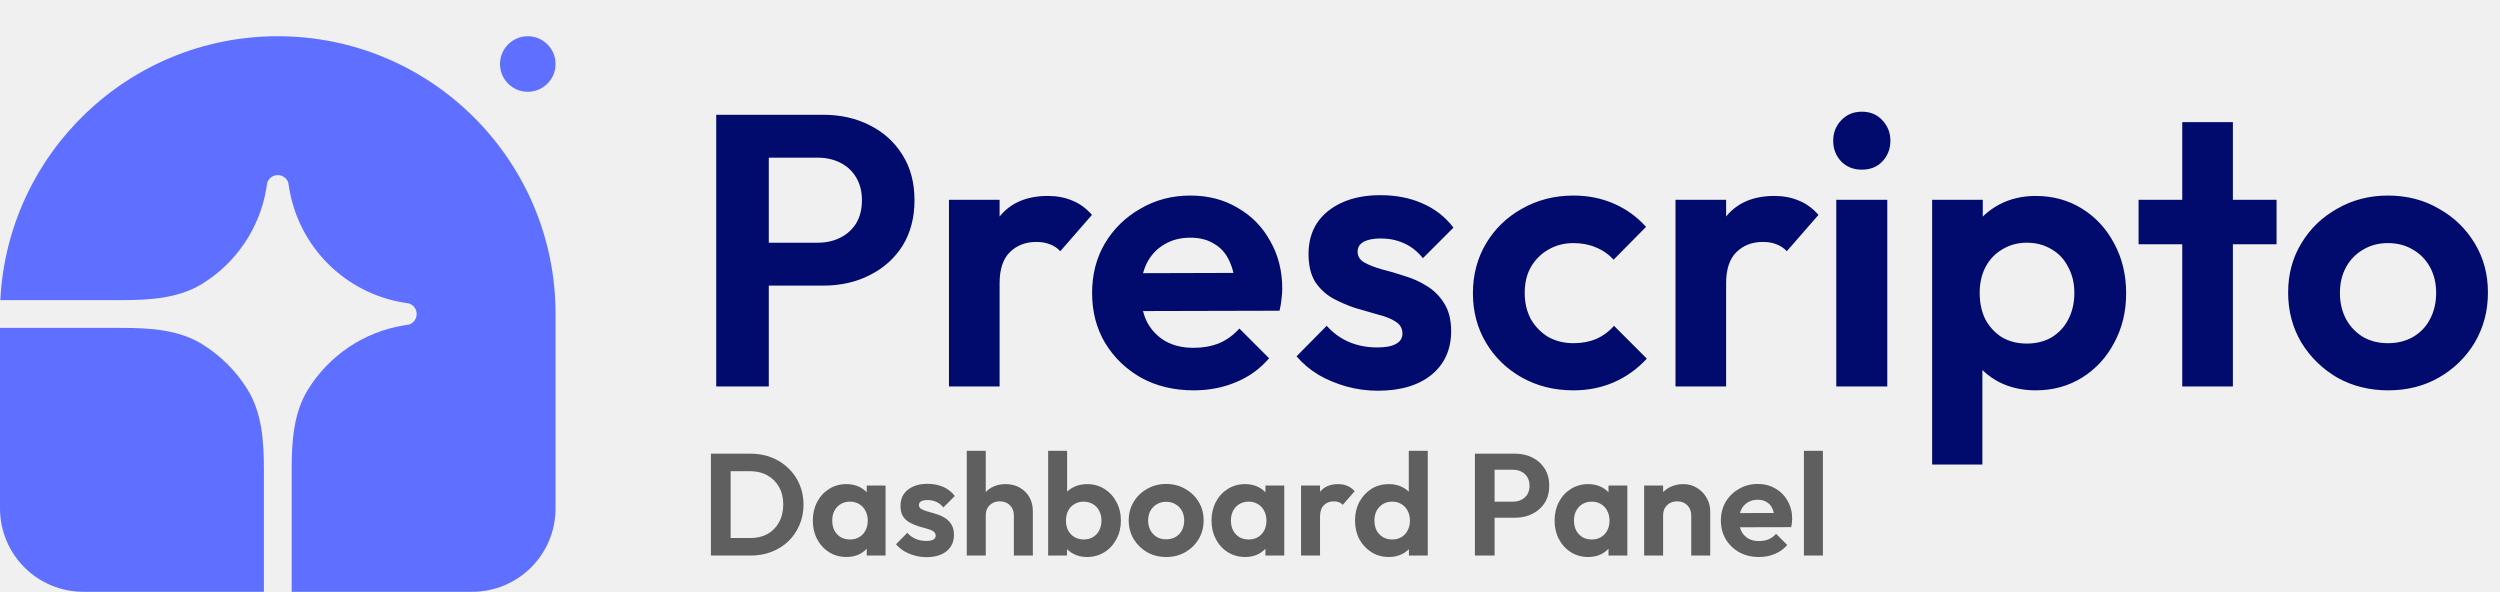
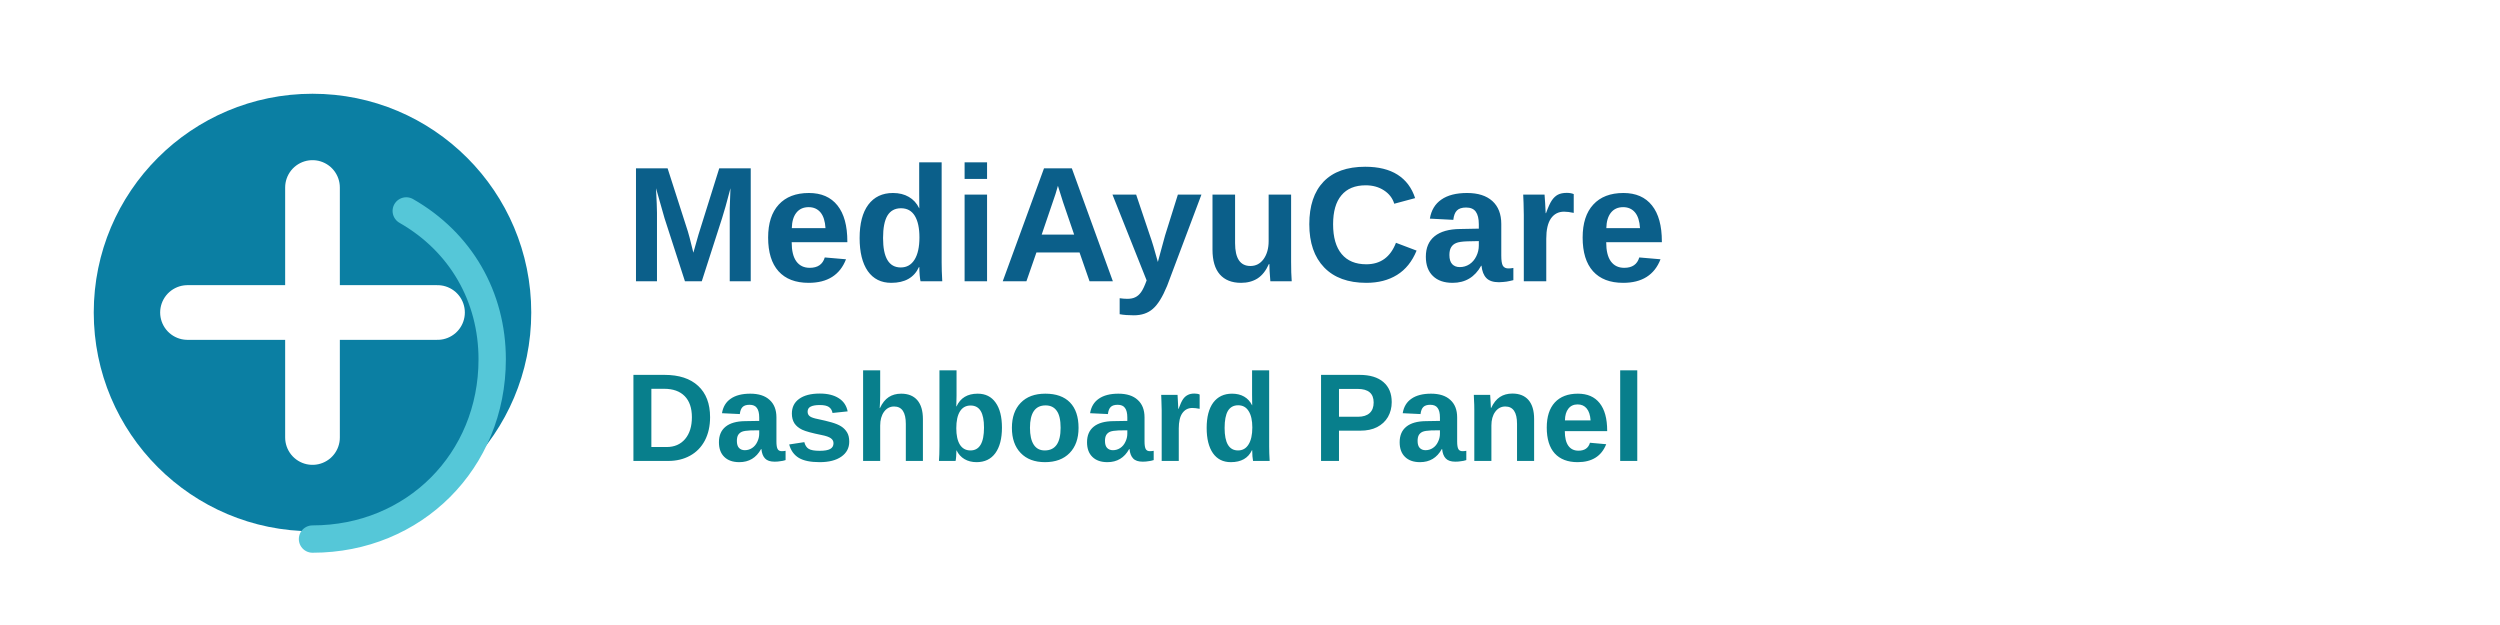
- <svg xmlns="http://www.w3.org/2000/svg" width="207" height="49" viewBox="0 0 207 49" fill="none">
-   <path d="M23 3C35.703 3 46 13.297 46 26V42.1C46 43.93 45.273 45.685 43.979 46.979C42.685 48.273 40.93 49 39.1 49H24.15V38.91C24.15 36.608 24.29 34.222 25.497 32.263C26.362 30.859 27.518 29.657 28.888 28.738C30.258 27.82 31.81 27.208 33.437 26.942L33.878 26.87C34.059 26.808 34.217 26.691 34.328 26.535C34.44 26.379 34.5 26.192 34.5 26C34.5 25.808 34.44 25.621 34.328 25.465C34.217 25.309 34.059 25.192 33.878 25.129L33.437 25.058C31.059 24.67 28.863 23.544 27.159 21.84C25.456 20.137 24.33 17.941 23.942 15.563L23.87 15.122C23.808 14.941 23.691 14.783 23.535 14.671C23.379 14.56 23.192 14.5 23 14.5C22.808 14.5 22.621 14.56 22.465 14.671C22.309 14.783 22.191 14.941 22.129 15.122L22.058 15.563C21.792 17.19 21.18 18.741 20.261 20.111C19.343 21.481 18.141 22.638 16.737 23.502C14.777 24.71 12.392 24.85 10.09 24.85H0.027C0.629 12.682 10.683 3 23 3Z" fill="#5F6FFF" />
-   <path d="M0 27.15H10.09C12.392 27.15 14.777 27.29 16.737 28.498C18.269 29.442 19.558 30.731 20.502 32.263C21.71 34.222 21.85 36.608 21.85 38.91V49H6.9C5.07 49 3.315 48.273 2.021 46.979C0.727 45.685 0 43.93 0 42.1L0 27.15ZM46 5.3C46 5.91 45.758 6.495 45.326 6.926C44.895 7.358 44.31 7.6 43.7 7.6C43.09 7.6 42.505 7.358 42.074 6.926C41.642 6.495 41.4 5.91 41.4 5.3C41.4 4.69 41.642 4.105 42.074 3.674C42.505 3.242 43.09 3 43.7 3C44.31 3 44.895 3.242 45.326 3.674C45.758 4.105 46 4.69 46 5.3Z" fill="#5F6FFF" />
-   <path d="M62.504 23.648V20.096H67.72C68.403 20.096 69.021 19.957 69.576 19.68C70.131 19.403 70.568 19.008 70.888 18.496C71.208 17.963 71.368 17.323 71.368 16.576C71.368 15.851 71.208 15.221 70.888 14.688C70.568 14.155 70.131 13.749 69.576 13.472C69.021 13.195 68.403 13.056 67.72 13.056H62.504V9.504H68.168C69.597 9.504 70.877 9.792 72.008 10.368C73.16 10.944 74.067 11.765 74.728 12.832C75.389 13.877 75.72 15.125 75.72 16.576C75.72 18.027 75.389 19.285 74.728 20.352C74.067 21.397 73.16 22.208 72.008 22.784C70.877 23.36 69.597 23.648 68.168 23.648H62.504ZM59.304 32V9.504H63.656V32H59.304ZM78.575 32V16.544H82.767V32H78.575ZM82.767 23.456L81.135 22.368C81.327 20.469 81.881 18.976 82.799 17.888C83.716 16.779 85.039 16.224 86.767 16.224C87.513 16.224 88.185 16.352 88.783 16.608C89.38 16.843 89.924 17.237 90.415 17.792L87.791 20.8C87.556 20.544 87.268 20.352 86.927 20.224C86.607 20.096 86.233 20.032 85.807 20.032C84.911 20.032 84.175 20.32 83.599 20.896C83.044 21.451 82.767 22.304 82.767 23.456ZM98.842 32.32C97.22 32.32 95.78 31.979 94.522 31.296C93.263 30.592 92.26 29.632 91.514 28.416C90.788 27.2 90.426 25.813 90.426 24.256C90.426 22.72 90.778 21.355 91.482 20.16C92.207 18.944 93.188 17.984 94.426 17.28C95.663 16.555 97.039 16.192 98.554 16.192C100.047 16.192 101.359 16.533 102.49 17.216C103.642 17.877 104.538 18.795 105.178 19.968C105.839 21.12 106.17 22.432 106.17 23.904C106.17 24.181 106.148 24.469 106.106 24.768C106.084 25.045 106.031 25.365 105.946 25.728L92.954 25.76V22.624L103.994 22.592L102.298 23.904C102.255 22.987 102.084 22.219 101.786 21.6C101.508 20.981 101.092 20.512 100.538 20.192C100.004 19.851 99.343 19.68 98.554 19.68C97.722 19.68 96.996 19.872 96.378 20.256C95.759 20.619 95.279 21.141 94.938 21.824C94.618 22.485 94.458 23.275 94.458 24.192C94.458 25.131 94.628 25.952 94.97 26.656C95.332 27.339 95.844 27.872 96.506 28.256C97.167 28.619 97.935 28.8 98.81 28.8C99.599 28.8 100.314 28.672 100.954 28.416C101.594 28.139 102.148 27.733 102.618 27.2L105.082 29.664C104.335 30.539 103.418 31.2 102.33 31.648C101.263 32.096 100.1 32.32 98.842 32.32ZM114.074 32.352C113.2 32.352 112.336 32.235 111.482 32C110.65 31.765 109.882 31.445 109.178 31.04C108.474 30.613 107.866 30.101 107.354 29.504L109.85 26.976C110.384 27.573 111.002 28.021 111.706 28.32C112.41 28.619 113.189 28.768 114.042 28.768C114.725 28.768 115.237 28.672 115.578 28.48C115.941 28.288 116.122 28 116.122 27.616C116.122 27.189 115.93 26.859 115.546 26.624C115.184 26.389 114.704 26.197 114.106 26.048C113.509 25.877 112.88 25.696 112.218 25.504C111.578 25.291 110.96 25.024 110.362 24.704C109.765 24.363 109.274 23.904 108.89 23.328C108.528 22.731 108.346 21.963 108.346 21.024C108.346 20.043 108.581 19.189 109.05 18.464C109.541 17.739 110.234 17.173 111.13 16.768C112.026 16.363 113.082 16.16 114.298 16.16C115.578 16.16 116.73 16.384 117.754 16.832C118.8 17.28 119.664 17.952 120.346 18.848L117.818 21.376C117.349 20.8 116.816 20.384 116.218 20.128C115.642 19.872 115.013 19.744 114.33 19.744C113.712 19.744 113.232 19.84 112.89 20.032C112.57 20.224 112.41 20.491 112.41 20.832C112.41 21.216 112.592 21.515 112.954 21.728C113.338 21.941 113.829 22.133 114.426 22.304C115.024 22.453 115.642 22.635 116.282 22.848C116.944 23.04 117.562 23.317 118.138 23.68C118.736 24.043 119.216 24.523 119.578 25.12C119.962 25.717 120.154 26.485 120.154 27.424C120.154 28.939 119.61 30.144 118.522 31.04C117.434 31.915 115.952 32.352 114.074 32.352ZM130.277 32.32C128.698 32.32 127.28 31.968 126.021 31.264C124.762 30.56 123.77 29.6 123.045 28.384C122.32 27.168 121.957 25.803 121.957 24.288C121.957 22.752 122.32 21.376 123.045 20.16C123.77 18.944 124.762 17.984 126.021 17.28C127.301 16.555 128.72 16.192 130.277 16.192C131.493 16.192 132.613 16.416 133.637 16.864C134.661 17.312 135.546 17.952 136.293 18.784L133.605 21.504C133.2 21.056 132.709 20.715 132.133 20.48C131.578 20.245 130.96 20.128 130.277 20.128C129.509 20.128 128.816 20.309 128.197 20.672C127.6 21.013 127.12 21.493 126.757 22.112C126.416 22.709 126.245 23.424 126.245 24.256C126.245 25.067 126.416 25.792 126.757 26.432C127.12 27.051 127.6 27.541 128.197 27.904C128.816 28.245 129.509 28.416 130.277 28.416C130.981 28.416 131.61 28.299 132.165 28.064C132.741 27.808 133.232 27.445 133.637 26.976L136.357 29.696C135.568 30.549 134.661 31.2 133.637 31.648C132.613 32.096 131.493 32.32 130.277 32.32ZM138.731 32V16.544H142.923V32H138.731ZM142.923 23.456L141.291 22.368C141.483 20.469 142.038 18.976 142.955 17.888C143.872 16.779 145.195 16.224 146.923 16.224C147.67 16.224 148.342 16.352 148.939 16.608C149.536 16.843 150.08 17.237 150.571 17.792L147.947 20.8C147.712 20.544 147.424 20.352 147.083 20.224C146.763 20.096 146.39 20.032 145.963 20.032C145.067 20.032 144.331 20.32 143.755 20.896C143.2 21.451 142.923 22.304 142.923 23.456ZM152.044 32V16.544H156.268V32H152.044ZM154.156 14.048C153.473 14.048 152.908 13.824 152.46 13.376C152.012 12.907 151.788 12.331 151.788 11.648C151.788 10.987 152.012 10.421 152.46 9.952C152.908 9.483 153.473 9.248 154.156 9.248C154.86 9.248 155.425 9.483 155.852 9.952C156.3 10.421 156.524 10.987 156.524 11.648C156.524 12.331 156.3 12.907 155.852 13.376C155.425 13.824 154.86 14.048 154.156 14.048ZM168.557 32.32C167.448 32.32 166.445 32.096 165.549 31.648C164.653 31.179 163.938 30.549 163.405 29.76C162.872 28.971 162.584 28.064 162.541 27.04V21.568C162.584 20.544 162.872 19.637 163.405 18.848C163.96 18.037 164.674 17.397 165.549 16.928C166.445 16.459 167.448 16.224 168.557 16.224C169.986 16.224 171.266 16.576 172.397 17.28C173.528 17.984 174.413 18.944 175.053 20.16C175.714 21.376 176.045 22.752 176.045 24.288C176.045 25.803 175.714 27.168 175.053 28.384C174.413 29.6 173.528 30.56 172.397 31.264C171.266 31.968 169.986 32.32 168.557 32.32ZM167.821 28.448C168.589 28.448 169.272 28.277 169.869 27.936C170.466 27.573 170.925 27.083 171.245 26.464C171.586 25.824 171.757 25.088 171.757 24.256C171.757 23.445 171.586 22.731 171.245 22.112C170.925 21.472 170.466 20.981 169.869 20.64C169.272 20.277 168.589 20.096 167.821 20.096C167.074 20.096 166.402 20.277 165.805 20.64C165.208 20.981 164.738 21.472 164.397 22.112C164.077 22.731 163.917 23.445 163.917 24.256C163.917 25.088 164.077 25.824 164.397 26.464C164.738 27.083 165.197 27.573 165.773 27.936C166.37 28.277 167.053 28.448 167.821 28.448ZM159.981 38.464V16.544H164.173V20.608L163.469 24.352L164.141 28.096V38.464H159.981ZM180.691 32V10.112H184.883V32H180.691ZM177.075 20.224V16.544H188.499V20.224H177.075ZM197.745 32.32C196.188 32.32 194.78 31.968 193.521 31.264C192.284 30.539 191.292 29.568 190.545 28.352C189.82 27.115 189.457 25.739 189.457 24.224C189.457 22.709 189.82 21.355 190.545 20.16C191.27 18.944 192.262 17.984 193.521 17.28C194.78 16.555 196.177 16.192 197.713 16.192C199.292 16.192 200.7 16.555 201.937 17.28C203.196 17.984 204.188 18.944 204.913 20.16C205.638 21.355 206.001 22.709 206.001 24.224C206.001 25.739 205.638 27.115 204.913 28.352C204.188 29.568 203.196 30.539 201.937 31.264C200.7 31.968 199.302 32.32 197.745 32.32ZM197.713 28.416C198.502 28.416 199.196 28.245 199.793 27.904C200.412 27.541 200.881 27.051 201.201 26.432C201.542 25.792 201.713 25.067 201.713 24.256C201.713 23.445 201.542 22.731 201.201 22.112C200.86 21.493 200.39 21.013 199.793 20.672C199.196 20.309 198.502 20.128 197.713 20.128C196.945 20.128 196.262 20.309 195.665 20.672C195.068 21.013 194.598 21.493 194.257 22.112C193.916 22.731 193.745 23.445 193.745 24.256C193.745 25.067 193.916 25.792 194.257 26.432C194.598 27.051 195.068 27.541 195.665 27.904C196.262 28.245 196.945 28.416 197.713 28.416Z" fill="#000B6D" />
-   <path d="M59.98 46V44.548H62.128C62.672 44.548 63.148 44.436 63.556 44.212C63.964 43.98 64.28 43.656 64.504 43.24C64.736 42.824 64.852 42.332 64.852 41.764C64.852 41.212 64.736 40.732 64.504 40.324C64.272 39.908 63.952 39.588 63.544 39.364C63.136 39.132 62.664 39.016 62.128 39.016H59.944V37.564H62.152C62.776 37.564 63.352 37.668 63.88 37.876C64.416 38.084 64.88 38.38 65.272 38.764C65.672 39.14 65.98 39.584 66.196 40.096C66.42 40.608 66.532 41.168 66.532 41.776C66.532 42.384 66.42 42.948 66.196 43.468C65.98 43.98 65.676 44.428 65.284 44.812C64.892 45.188 64.428 45.48 63.892 45.688C63.364 45.896 62.792 46 62.176 46H59.98ZM58.864 46V37.564H60.496V46H58.864ZM70.085 46.12C69.557 46.12 69.081 45.988 68.657 45.724C68.233 45.46 67.901 45.1 67.661 44.644C67.421 44.188 67.301 43.676 67.301 43.108C67.301 42.532 67.421 42.016 67.661 41.56C67.901 41.104 68.233 40.744 68.657 40.48C69.081 40.216 69.557 40.084 70.085 40.084C70.501 40.084 70.873 40.168 71.201 40.336C71.529 40.504 71.789 40.74 71.981 41.044C72.181 41.34 72.289 41.676 72.305 42.052V44.14C72.289 44.524 72.181 44.864 71.981 45.16C71.789 45.456 71.529 45.692 71.201 45.868C70.873 46.036 70.501 46.12 70.085 46.12ZM70.373 44.668C70.813 44.668 71.169 44.524 71.441 44.236C71.713 43.94 71.849 43.56 71.849 43.096C71.849 42.792 71.785 42.524 71.657 42.292C71.537 42.052 71.365 41.868 71.141 41.74C70.925 41.604 70.669 41.536 70.373 41.536C70.085 41.536 69.829 41.604 69.605 41.74C69.389 41.868 69.217 42.052 69.089 42.292C68.969 42.524 68.909 42.792 68.909 43.096C68.909 43.408 68.969 43.684 69.089 43.924C69.217 44.156 69.389 44.34 69.605 44.476C69.829 44.604 70.085 44.668 70.373 44.668ZM71.765 46V44.44L72.017 43.024L71.765 41.632V40.204H73.325V46H71.765ZM76.707 46.132C76.379 46.132 76.055 46.088 75.736 46C75.424 45.912 75.135 45.792 74.871 45.64C74.608 45.48 74.379 45.288 74.188 45.064L75.124 44.116C75.323 44.34 75.555 44.508 75.82 44.62C76.084 44.732 76.376 44.788 76.695 44.788C76.951 44.788 77.144 44.752 77.272 44.68C77.407 44.608 77.475 44.5 77.475 44.356C77.475 44.196 77.403 44.072 77.26 43.984C77.124 43.896 76.944 43.824 76.719 43.768C76.496 43.704 76.26 43.636 76.011 43.564C75.772 43.484 75.54 43.384 75.316 43.264C75.091 43.136 74.907 42.964 74.763 42.748C74.627 42.524 74.559 42.236 74.559 41.884C74.559 41.516 74.647 41.196 74.823 40.924C75.007 40.652 75.267 40.44 75.603 40.288C75.939 40.136 76.335 40.06 76.791 40.06C77.272 40.06 77.704 40.144 78.088 40.312C78.48 40.48 78.803 40.732 79.059 41.068L78.112 42.016C77.936 41.8 77.736 41.644 77.511 41.548C77.296 41.452 77.059 41.404 76.803 41.404C76.572 41.404 76.391 41.44 76.263 41.512C76.144 41.584 76.084 41.684 76.084 41.812C76.084 41.956 76.151 42.068 76.287 42.148C76.431 42.228 76.615 42.3 76.84 42.364C77.064 42.42 77.296 42.488 77.535 42.568C77.784 42.64 78.016 42.744 78.231 42.88C78.456 43.016 78.635 43.196 78.772 43.42C78.915 43.644 78.987 43.932 78.987 44.284C78.987 44.852 78.784 45.304 78.376 45.64C77.968 45.968 77.412 46.132 76.707 46.132ZM83.948 46V42.676C83.948 42.332 83.84 42.052 83.624 41.836C83.408 41.62 83.128 41.512 82.784 41.512C82.56 41.512 82.36 41.56 82.184 41.656C82.008 41.752 81.868 41.888 81.764 42.064C81.668 42.24 81.62 42.444 81.62 42.676L81.008 42.364C81.008 41.908 81.104 41.512 81.296 41.176C81.488 40.832 81.752 40.564 82.088 40.372C82.432 40.18 82.824 40.084 83.264 40.084C83.704 40.084 84.092 40.18 84.428 40.372C84.772 40.564 85.04 40.828 85.232 41.164C85.424 41.5 85.52 41.888 85.52 42.328V46H83.948ZM80.048 46V37.324H81.62V46H80.048ZM90.002 46.12C89.586 46.12 89.21 46.032 88.874 45.856C88.538 45.68 88.27 45.44 88.07 45.136C87.87 44.832 87.762 44.492 87.746 44.116V42.052C87.762 41.676 87.87 41.34 88.07 41.044C88.278 40.74 88.55 40.504 88.886 40.336C89.222 40.168 89.594 40.084 90.002 40.084C90.538 40.084 91.018 40.216 91.442 40.48C91.866 40.744 92.198 41.104 92.438 41.56C92.686 42.016 92.81 42.532 92.81 43.108C92.81 43.676 92.686 44.188 92.438 44.644C92.198 45.1 91.866 45.46 91.442 45.724C91.018 45.988 90.538 46.12 90.002 46.12ZM89.738 44.668C90.026 44.668 90.278 44.604 90.494 44.476C90.718 44.34 90.89 44.156 91.01 43.924C91.138 43.684 91.202 43.408 91.202 43.096C91.202 42.792 91.138 42.524 91.01 42.292C90.89 42.052 90.718 41.868 90.494 41.74C90.27 41.604 90.014 41.536 89.726 41.536C89.438 41.536 89.182 41.604 88.958 41.74C88.742 41.868 88.57 42.052 88.442 42.292C88.322 42.524 88.262 42.792 88.262 43.096C88.262 43.408 88.322 43.684 88.442 43.924C88.57 44.156 88.746 44.34 88.97 44.476C89.194 44.604 89.45 44.668 89.738 44.668ZM86.786 46V37.324H88.358V41.632L88.094 43.024L88.346 44.44V46H86.786ZM96.564 46.12C95.981 46.12 95.453 45.988 94.981 45.724C94.516 45.452 94.144 45.088 93.865 44.632C93.593 44.168 93.457 43.652 93.457 43.084C93.457 42.516 93.593 42.008 93.865 41.56C94.136 41.104 94.508 40.744 94.981 40.48C95.453 40.208 95.977 40.072 96.552 40.072C97.144 40.072 97.672 40.208 98.136 40.48C98.609 40.744 98.981 41.104 99.252 41.56C99.525 42.008 99.66 42.516 99.66 43.084C99.66 43.652 99.525 44.168 99.252 44.632C98.981 45.088 98.609 45.452 98.136 45.724C97.672 45.988 97.148 46.12 96.564 46.12ZM96.552 44.656C96.849 44.656 97.109 44.592 97.332 44.464C97.564 44.328 97.74 44.144 97.861 43.912C97.989 43.672 98.052 43.4 98.052 43.096C98.052 42.792 97.989 42.524 97.861 42.292C97.733 42.06 97.556 41.88 97.332 41.752C97.109 41.616 96.849 41.548 96.552 41.548C96.264 41.548 96.008 41.616 95.784 41.752C95.561 41.88 95.385 42.06 95.257 42.292C95.129 42.524 95.064 42.792 95.064 43.096C95.064 43.4 95.129 43.672 95.257 43.912C95.385 44.144 95.561 44.328 95.784 44.464C96.008 44.592 96.264 44.656 96.552 44.656ZM103.097 46.12C102.569 46.12 102.093 45.988 101.669 45.724C101.245 45.46 100.913 45.1 100.673 44.644C100.433 44.188 100.313 43.676 100.313 43.108C100.313 42.532 100.433 42.016 100.673 41.56C100.913 41.104 101.245 40.744 101.669 40.48C102.093 40.216 102.569 40.084 103.097 40.084C103.513 40.084 103.885 40.168 104.213 40.336C104.541 40.504 104.801 40.74 104.993 41.044C105.193 41.34 105.301 41.676 105.317 42.052V44.14C105.301 44.524 105.193 44.864 104.993 45.16C104.801 45.456 104.541 45.692 104.213 45.868C103.885 46.036 103.513 46.12 103.097 46.12ZM103.385 44.668C103.825 44.668 104.181 44.524 104.453 44.236C104.725 43.94 104.861 43.56 104.861 43.096C104.861 42.792 104.797 42.524 104.669 42.292C104.549 42.052 104.377 41.868 104.153 41.74C103.937 41.604 103.681 41.536 103.385 41.536C103.097 41.536 102.841 41.604 102.617 41.74C102.401 41.868 102.229 42.052 102.101 42.292C101.981 42.524 101.921 42.792 101.921 43.096C101.921 43.408 101.981 43.684 102.101 43.924C102.229 44.156 102.401 44.34 102.617 44.476C102.841 44.604 103.097 44.668 103.385 44.668ZM104.777 46V44.44L105.029 43.024L104.777 41.632V40.204H106.337V46H104.777ZM107.727 46V40.204H109.299V46H107.727ZM109.299 42.796L108.687 42.388C108.759 41.676 108.967 41.116 109.311 40.708C109.655 40.292 110.151 40.084 110.799 40.084C111.079 40.084 111.331 40.132 111.555 40.228C111.779 40.316 111.983 40.464 112.167 40.672L111.183 41.8C111.095 41.704 110.987 41.632 110.859 41.584C110.739 41.536 110.599 41.512 110.439 41.512C110.103 41.512 109.827 41.62 109.611 41.836C109.403 42.044 109.299 42.364 109.299 42.796ZM115.003 46.12C114.467 46.12 113.987 45.988 113.563 45.724C113.139 45.46 112.803 45.1 112.555 44.644C112.315 44.188 112.195 43.676 112.195 43.108C112.195 42.532 112.315 42.016 112.555 41.56C112.803 41.104 113.135 40.744 113.551 40.48C113.975 40.216 114.459 40.084 115.003 40.084C115.419 40.084 115.791 40.168 116.119 40.336C116.455 40.504 116.723 40.74 116.923 41.044C117.131 41.34 117.243 41.676 117.259 42.052V44.116C117.243 44.492 117.135 44.832 116.935 45.136C116.735 45.44 116.467 45.68 116.131 45.856C115.795 46.032 115.419 46.12 115.003 46.12ZM115.267 44.668C115.563 44.668 115.819 44.604 116.035 44.476C116.259 44.34 116.431 44.156 116.551 43.924C116.679 43.684 116.743 43.408 116.743 43.096C116.743 42.792 116.679 42.524 116.551 42.292C116.431 42.052 116.259 41.868 116.035 41.74C115.819 41.604 115.567 41.536 115.279 41.536C114.983 41.536 114.723 41.604 114.499 41.74C114.283 41.876 114.111 42.06 113.983 42.292C113.863 42.524 113.803 42.792 113.803 43.096C113.803 43.408 113.863 43.684 113.983 43.924C114.111 44.156 114.287 44.34 114.511 44.476C114.735 44.604 114.987 44.668 115.267 44.668ZM118.219 46H116.659V44.44L116.911 43.024L116.647 41.632V37.324H118.219V46ZM123.322 42.868V41.536H125.278C125.534 41.536 125.766 41.484 125.974 41.38C126.182 41.276 126.346 41.128 126.466 40.936C126.586 40.736 126.646 40.496 126.646 40.216C126.646 39.944 126.586 39.708 126.466 39.508C126.346 39.308 126.182 39.156 125.974 39.052C125.766 38.948 125.534 38.896 125.278 38.896H123.322V37.564H125.446C125.982 37.564 126.462 37.672 126.886 37.888C127.318 38.104 127.658 38.412 127.906 38.812C128.154 39.204 128.278 39.672 128.278 40.216C128.278 40.76 128.154 41.232 127.906 41.632C127.658 42.024 127.318 42.328 126.886 42.544C126.462 42.76 125.982 42.868 125.446 42.868H123.322ZM122.122 46V37.564H123.754V46H122.122ZM131.503 46.12C130.975 46.12 130.499 45.988 130.075 45.724C129.651 45.46 129.319 45.1 129.079 44.644C128.839 44.188 128.719 43.676 128.719 43.108C128.719 42.532 128.839 42.016 129.079 41.56C129.319 41.104 129.651 40.744 130.075 40.48C130.499 40.216 130.975 40.084 131.503 40.084C131.919 40.084 132.291 40.168 132.619 40.336C132.947 40.504 133.207 40.74 133.399 41.044C133.599 41.34 133.707 41.676 133.723 42.052V44.14C133.707 44.524 133.599 44.864 133.399 45.16C133.207 45.456 132.947 45.692 132.619 45.868C132.291 46.036 131.919 46.12 131.503 46.12ZM131.791 44.668C132.231 44.668 132.587 44.524 132.859 44.236C133.131 43.94 133.267 43.56 133.267 43.096C133.267 42.792 133.203 42.524 133.075 42.292C132.955 42.052 132.783 41.868 132.559 41.74C132.343 41.604 132.087 41.536 131.791 41.536C131.503 41.536 131.247 41.604 131.023 41.74C130.807 41.868 130.635 42.052 130.507 42.292C130.387 42.524 130.327 42.792 130.327 43.096C130.327 43.408 130.387 43.684 130.507 43.924C130.635 44.156 130.807 44.34 131.023 44.476C131.247 44.604 131.503 44.668 131.791 44.668ZM133.183 46V44.44L133.435 43.024L133.183 41.632V40.204H134.743V46H133.183ZM140.034 46V42.676C140.034 42.332 139.926 42.052 139.71 41.836C139.494 41.62 139.214 41.512 138.87 41.512C138.646 41.512 138.446 41.56 138.27 41.656C138.094 41.752 137.954 41.888 137.85 42.064C137.754 42.24 137.706 42.444 137.706 42.676L137.094 42.364C137.094 41.908 137.19 41.512 137.382 41.176C137.582 40.832 137.854 40.564 138.198 40.372C138.55 40.18 138.946 40.084 139.386 40.084C139.81 40.084 140.19 40.192 140.526 40.408C140.862 40.616 141.126 40.892 141.318 41.236C141.51 41.572 141.605 41.936 141.605 42.328V46H140.034ZM136.134 46V40.204H137.706V46H136.134ZM145.644 46.12C145.036 46.12 144.496 45.992 144.024 45.736C143.552 45.472 143.176 45.112 142.896 44.656C142.624 44.2 142.488 43.68 142.488 43.096C142.488 42.52 142.62 42.008 142.884 41.56C143.156 41.104 143.524 40.744 143.988 40.48C144.452 40.208 144.968 40.072 145.536 40.072C146.096 40.072 146.588 40.2 147.012 40.456C147.444 40.704 147.78 41.048 148.02 41.488C148.268 41.92 148.392 42.412 148.392 42.964C148.392 43.068 148.384 43.176 148.368 43.288C148.36 43.392 148.34 43.512 148.308 43.648L143.436 43.66V42.484L147.576 42.472L146.94 42.964C146.924 42.62 146.86 42.332 146.748 42.1C146.644 41.868 146.488 41.692 146.28 41.572C146.08 41.444 145.832 41.38 145.536 41.38C145.224 41.38 144.952 41.452 144.72 41.596C144.488 41.732 144.308 41.928 144.18 42.184C144.06 42.432 144 42.728 144 43.072C144 43.424 144.064 43.732 144.192 43.996C144.328 44.252 144.52 44.452 144.768 44.596C145.016 44.732 145.304 44.8 145.632 44.8C145.928 44.8 146.196 44.752 146.436 44.656C146.676 44.552 146.884 44.4 147.06 44.2L147.984 45.124C147.704 45.452 147.36 45.7 146.952 45.868C146.552 46.036 146.116 46.12 145.644 46.12ZM149.364 46V37.324H150.936V46H149.364Z" fill="#5F5F5F" />
+ <svg xmlns="http://www.w3.org/2000/svg" width="320" height="80" viewBox="0 0 320 80">
+   <rect width="320" height="80" fill="white" />
+   <circle cx="40" cy="40" r="28" fill="#0B7FA3" />
+   <path d="M40 24v32M24 40h32" stroke="white" stroke-width="7" stroke-linecap="round" />
+   <path d="M52 27c7 4 11 11 11 19 0 13-10 23-23 23" fill="none" stroke="#55C7D8" stroke-width="3.5" stroke-linecap="round" />
+   <text x="80" y="36" font-family="Arial, Helvetica, sans-serif" font-size="21" font-weight="700" fill="#0B5F8A">MediAyuCare</text>
+   <text x="80" y="59" font-family="Arial, Helvetica, sans-serif" font-size="16" font-weight="600" fill="#087F8C">Dashboard Panel</text>
</svg>
